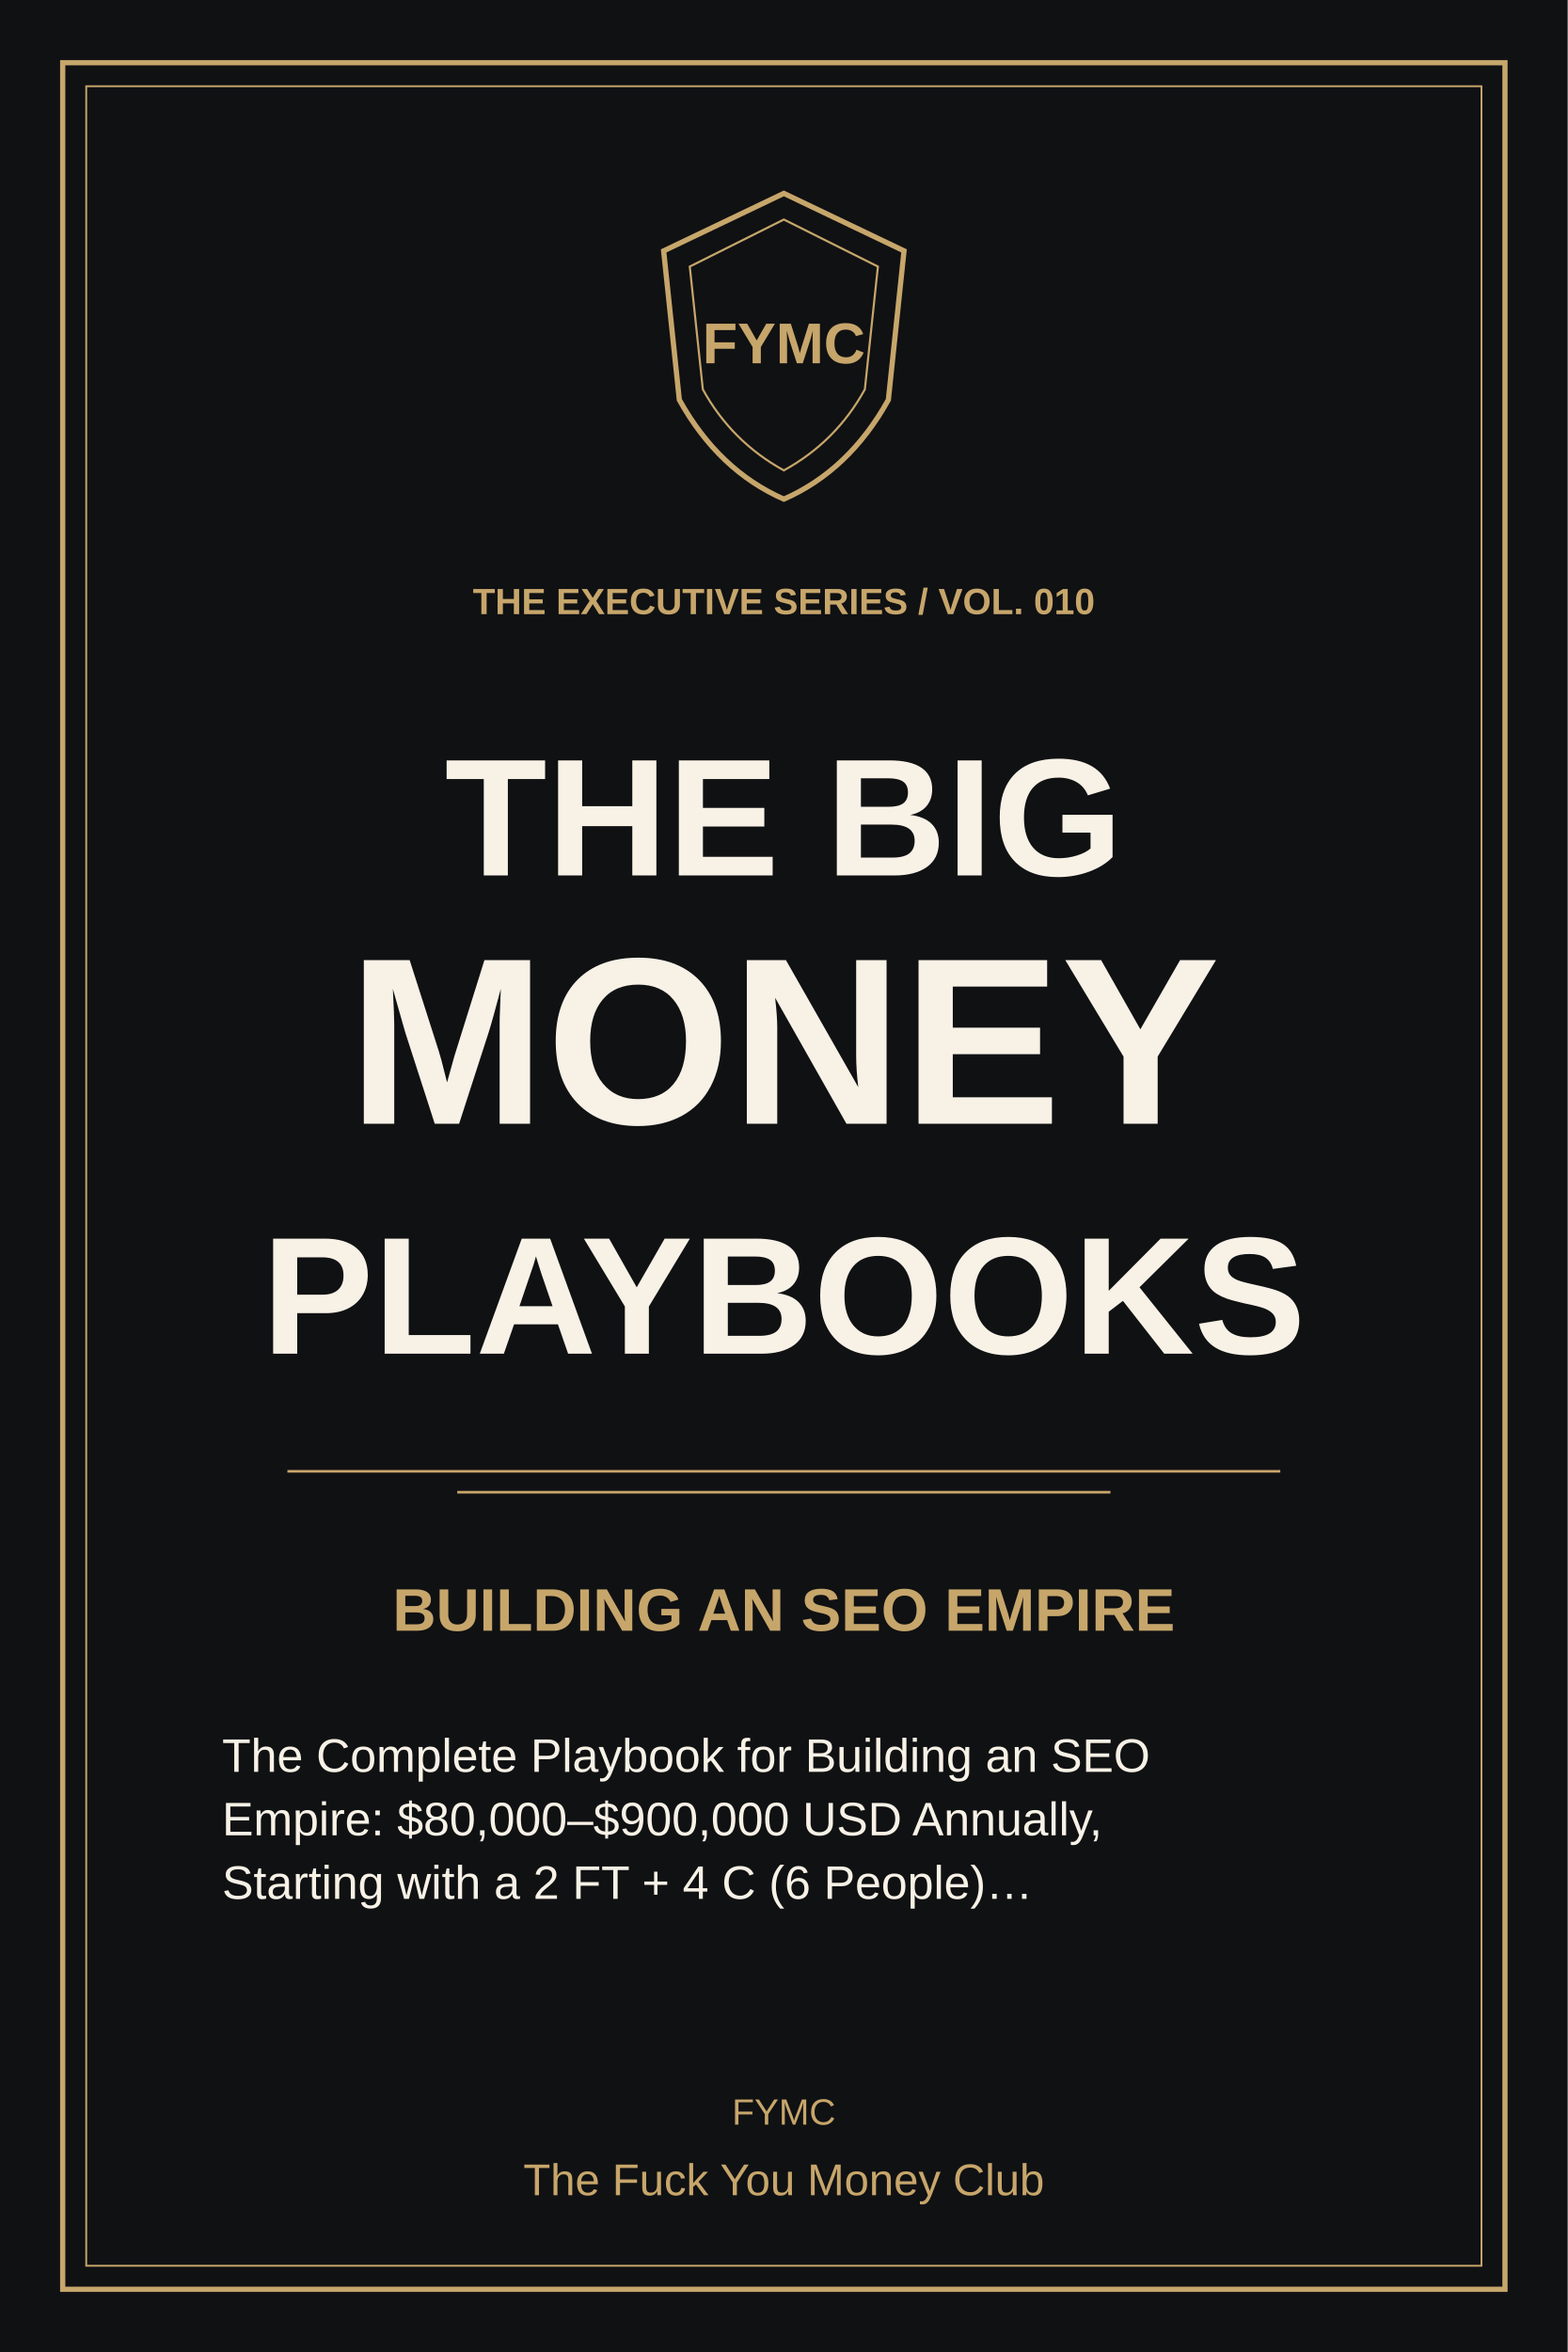
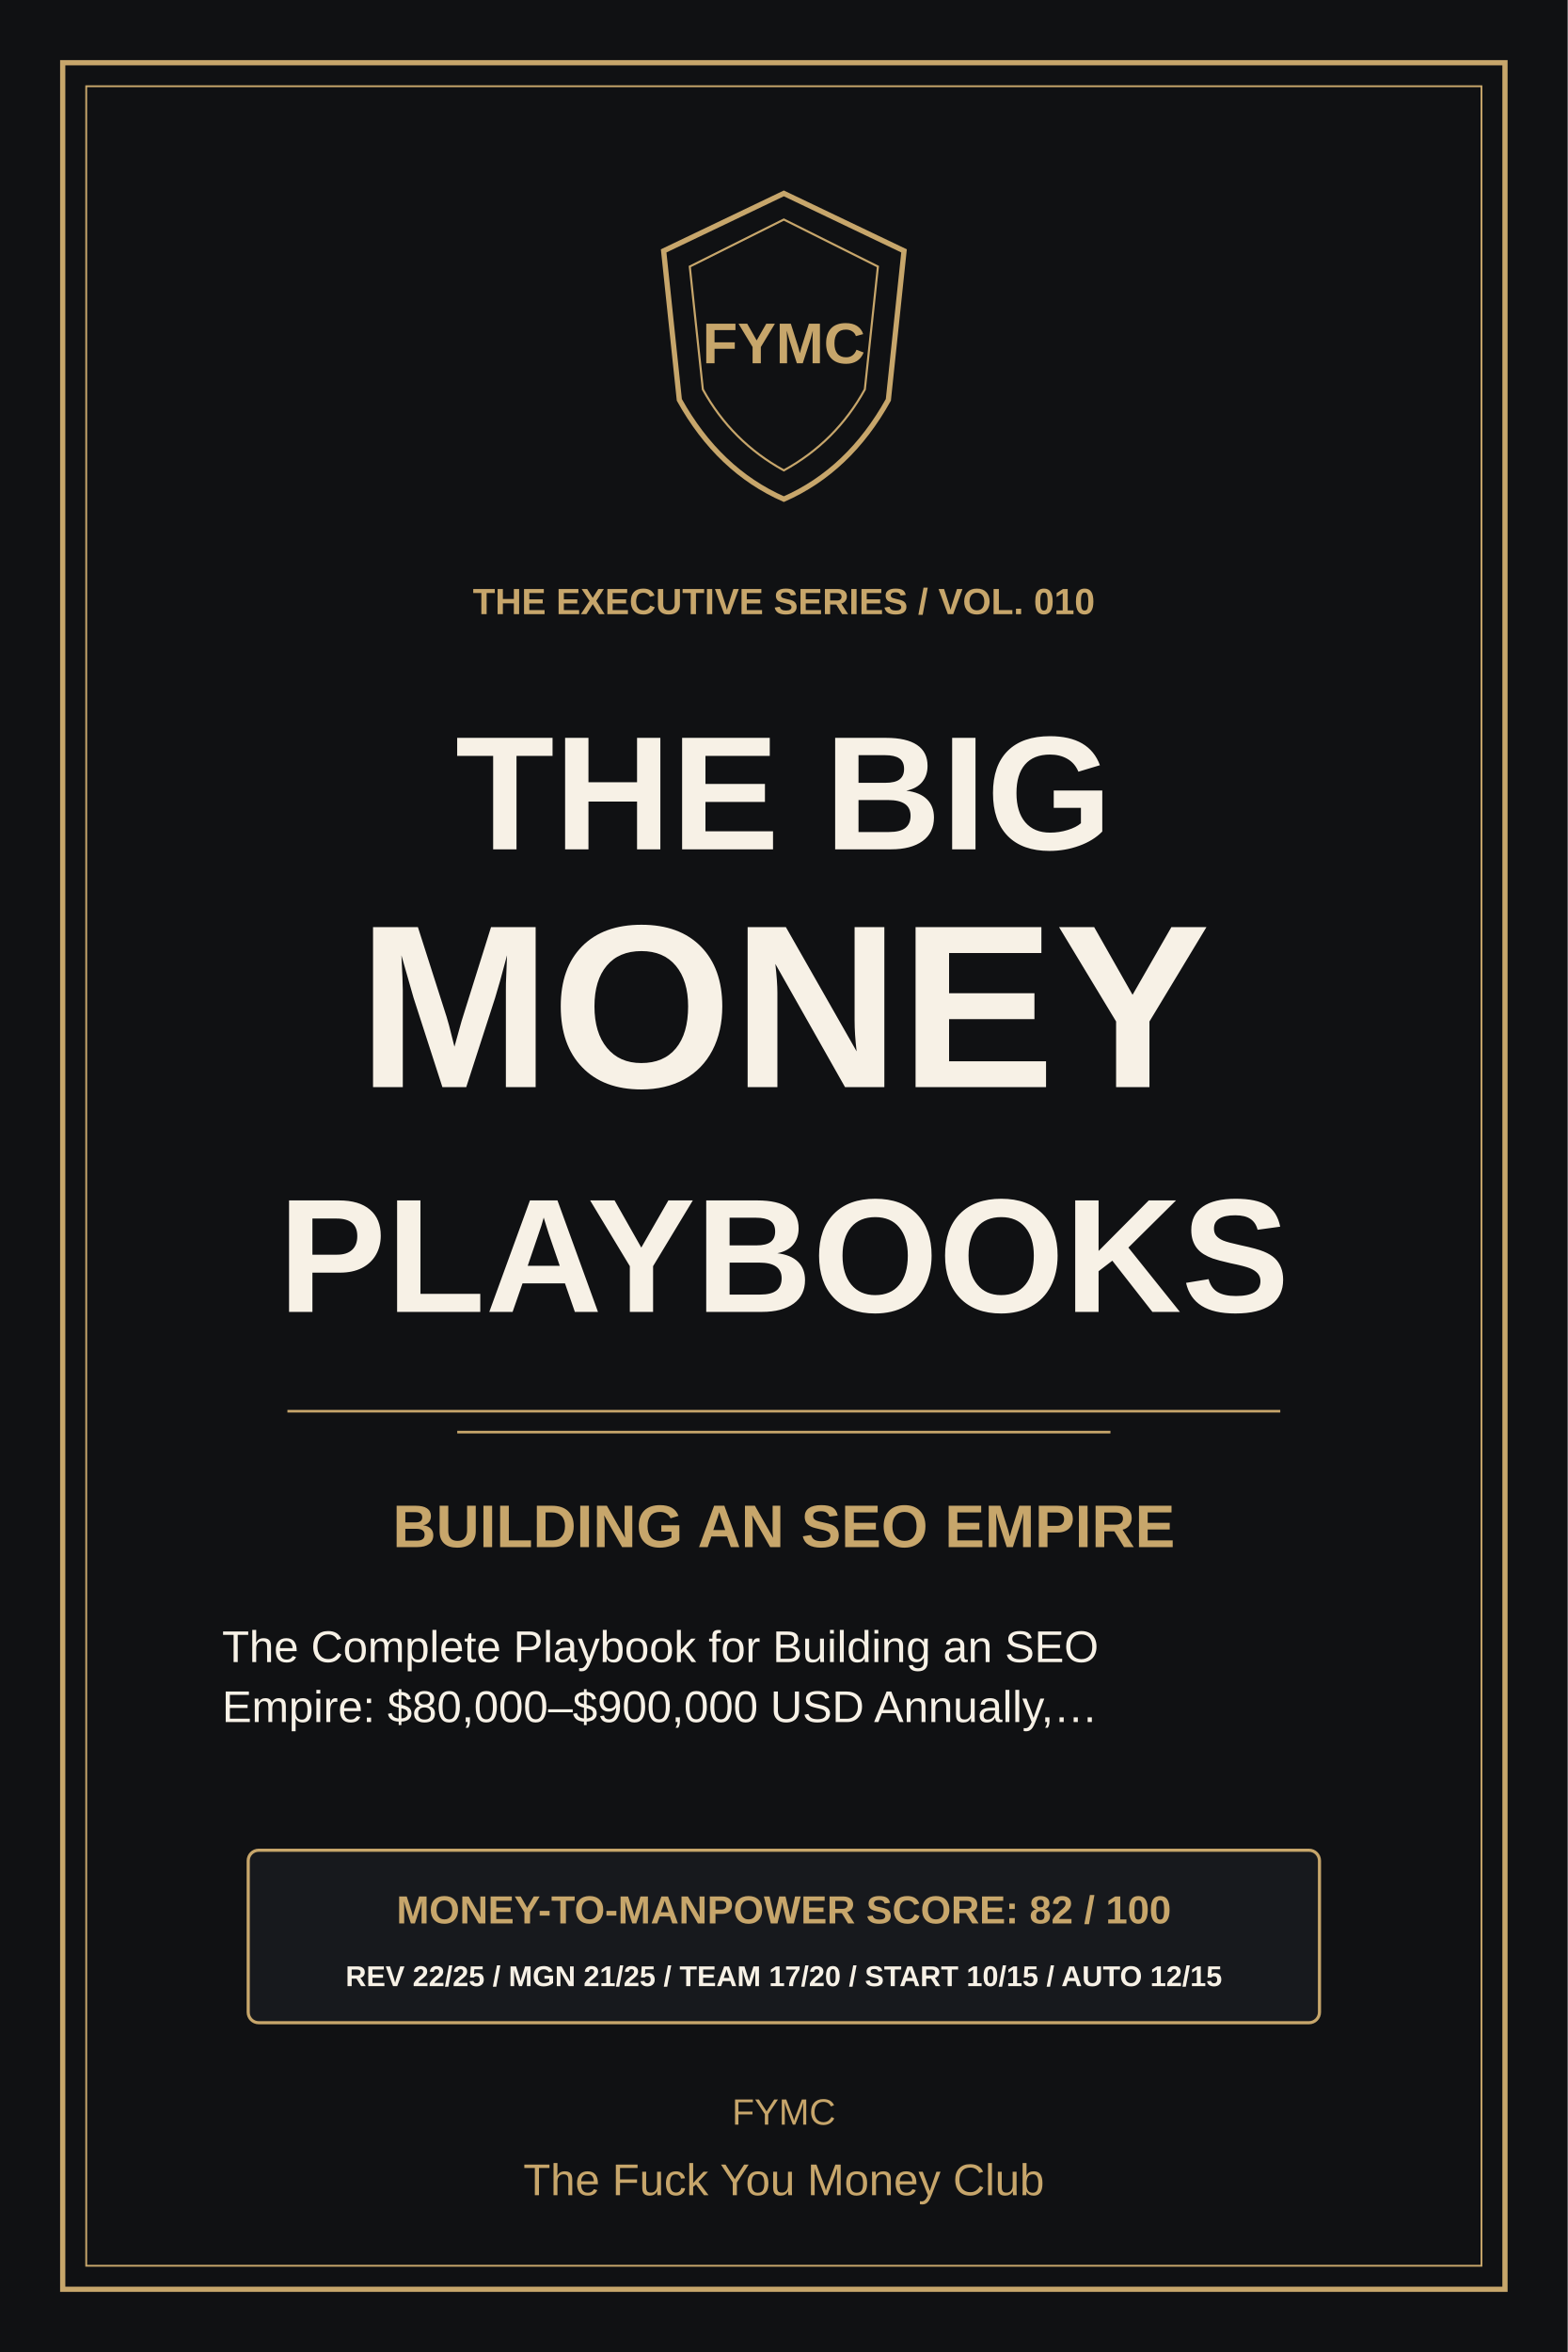
<svg xmlns="http://www.w3.org/2000/svg" width="600" height="900" viewBox="0 0 600 900" role="img" aria-labelledby="art-title art-desc">
  <defs>
    <linearGradient id="stage" x2="0.25" y2="1">
      <stop stop-color="#F5F2EC" />
      <stop offset="1" stop-color="#CEC8BC" />
    </linearGradient>
    <linearGradient id="pages" x2="1" y2="0">
      <stop stop-color="#AAA69C" />
      <stop offset="0.22" stop-color="#FFFDF5" />
      <stop offset="0.8" stop-color="#E4DFD3" />
      <stop offset="1" stop-color="#BAB4A6" />
    </linearGradient>
    <linearGradient id="foil" x2="1" y2="0.3">
      <stop stop-color="#FFFFFF" stop-opacity="0.18" />
      <stop offset="0.3" stop-color="#FFFFFF" stop-opacity="0" />
      <stop offset="1" stop-color="#000000" stop-opacity="0.2" />
    </linearGradient>
    <linearGradient id="metal" x2="1" y2="1">
      <stop stop-color="#797D80" />
      <stop offset="0.35" stop-color="#272A2D" />
      <stop offset="0.72" stop-color="#090B0C" />
      <stop offset="1" stop-color="#63676A" />
    </linearGradient>
    <linearGradient id="glass" x2="1" y2="1">
      <stop stop-color="#FFFFFF" stop-opacity="0.14" />
      <stop offset="0.48" stop-color="#FFFFFF" stop-opacity="0" />
    </linearGradient>
    <filter id="shadow" x="-50%" y="-100%" width="200%" height="300%">
      <feGaussianBlur stdDeviation="15" />
    </filter>
  </defs>
  <rect x="0" y="0" width="600" height="900" rx="0" fill="#101113" stroke="none" stroke-width="1" />
  <rect x="24" y="24" width="552" height="852" rx="0" fill="none" stroke="#C7A66B" stroke-width="2" />
  <rect x="33" y="33" width="534" height="834" rx="0" fill="none" stroke="#C7A66B" stroke-width="0.7" />
  <path d="M300 74 L346 96 L340 153 Q325 180 300 191 Q275 180 260 153 L254 96 Z" fill="none" stroke="#C7A66B" stroke-width="2" />
  <path d="M300 84 L336 102 L331 149 Q320 169 300 180 Q280 169 269 149 L264 102 Z" fill="none" stroke="#C7A66B" stroke-width="0.8" />
  <text x="300" y="139" fill="#C7A66B" font-family="Arial, Helvetica, sans-serif" font-size="22" font-weight="700" text-anchor="middle">FYMC</text>
  <text x="300" y="235" fill="#C7A66B" font-family="Arial, Helvetica, sans-serif" font-size="14" font-weight="700" text-anchor="middle">THE EXECUTIVE SERIES / VOL. 010</text>
-   <text x="300" y="335" fill="#F7F1E6" font-family="Arial, Helvetica, sans-serif" font-size="64" font-weight="800" text-anchor="middle">THE BIG</text>
-   <text x="300" y="430" fill="#F7F1E6" font-family="Arial, Helvetica, sans-serif" font-size="91" font-weight="800" text-anchor="middle">MONEY</text>
-   <text x="300" y="518" fill="#F7F1E6" font-family="Arial, Helvetica, sans-serif" font-size="64" font-weight="800" text-anchor="middle">PLAYBOOKS</text>
-   <path d="M110 563 H490 M175 571 H425" fill="none" stroke="#C7A66B" stroke-width="1" />
-   <text x="300" y="624" fill="#C7A66B" font-family="Arial, Helvetica, sans-serif" font-size="23" font-weight="600" text-anchor="middle">BUILDING AN SEO EMPIRE</text>
-   <text x="85" y="678.0" fill="#F7F1E6" font-family="Arial, Helvetica, sans-serif" font-size="18" font-weight="400" text-anchor="start">The Complete Playbook for Building an SEO</text>
-   <text x="85" y="702.3" fill="#F7F1E6" font-family="Arial, Helvetica, sans-serif" font-size="18" font-weight="400" text-anchor="start">Empire: $80,000–$900,000 USD Annually,</text>
-   <text x="85" y="726.6" fill="#F7F1E6" font-family="Arial, Helvetica, sans-serif" font-size="18" font-weight="400" text-anchor="start">Starting with a 2 FT + 4 C (6 People)…</text>
+   <text x="300" y="325" fill="#F7F1E6" font-family="Arial, Helvetica, sans-serif" font-size="62" font-weight="800" text-anchor="middle">THE BIG</text>
+   <text x="300" y="416" fill="#F7F1E6" font-family="Arial, Helvetica, sans-serif" font-size="89" font-weight="800" text-anchor="middle">MONEY</text>
+   <text x="300" y="502" fill="#F7F1E6" font-family="Arial, Helvetica, sans-serif" font-size="62" font-weight="800" text-anchor="middle">PLAYBOOKS</text>
+   <path d="M110 540 H490 M175 548 H425" fill="none" stroke="#C7A66B" stroke-width="1" />
+   <text x="300" y="592" fill="#C7A66B" font-family="Arial, Helvetica, sans-serif" font-size="23" font-weight="600" text-anchor="middle">BUILDING AN SEO EMPIRE</text>
+   <text x="85" y="636.0" fill="#F7F1E6" font-family="Arial, Helvetica, sans-serif" font-size="17" font-weight="400" text-anchor="start">The Complete Playbook for Building an SEO</text>
+   <text x="85" y="658.95" fill="#F7F1E6" font-family="Arial, Helvetica, sans-serif" font-size="17" font-weight="400" text-anchor="start">Empire: $80,000–$900,000 USD Annually,…</text>
+   <rect x="95" y="708" width="410" height="66" rx="4" fill="#17191D" stroke="#C7A66B" stroke-width="1.2" />
+   <text x="300" y="736" fill="#C7A66B" font-family="Arial, Helvetica, sans-serif" font-size="15" font-weight="700" text-anchor="middle">MONEY-TO-MANPOWER SCORE: 82 / 100</text>
+   <text x="300" y="760" fill="#F7F1E6" font-family="Arial, Helvetica, sans-serif" font-size="11" font-weight="600" text-anchor="middle" textLength="386" lengthAdjust="spacingAndGlyphs">REV 22/25 / MGN 21/25 / TEAM 17/20 / START 10/15 / AUTO 12/15</text>
  <text x="300" y="813" fill="#C7A66B" font-family="Arial, Helvetica, sans-serif" font-size="14" font-weight="400" text-anchor="middle">FYMC</text>
  <text x="300" y="840" fill="#C7A66B" font-family="Arial, Helvetica, sans-serif" font-size="17" font-weight="400" text-anchor="middle">The Fuck You Money Club</text>
</svg>
